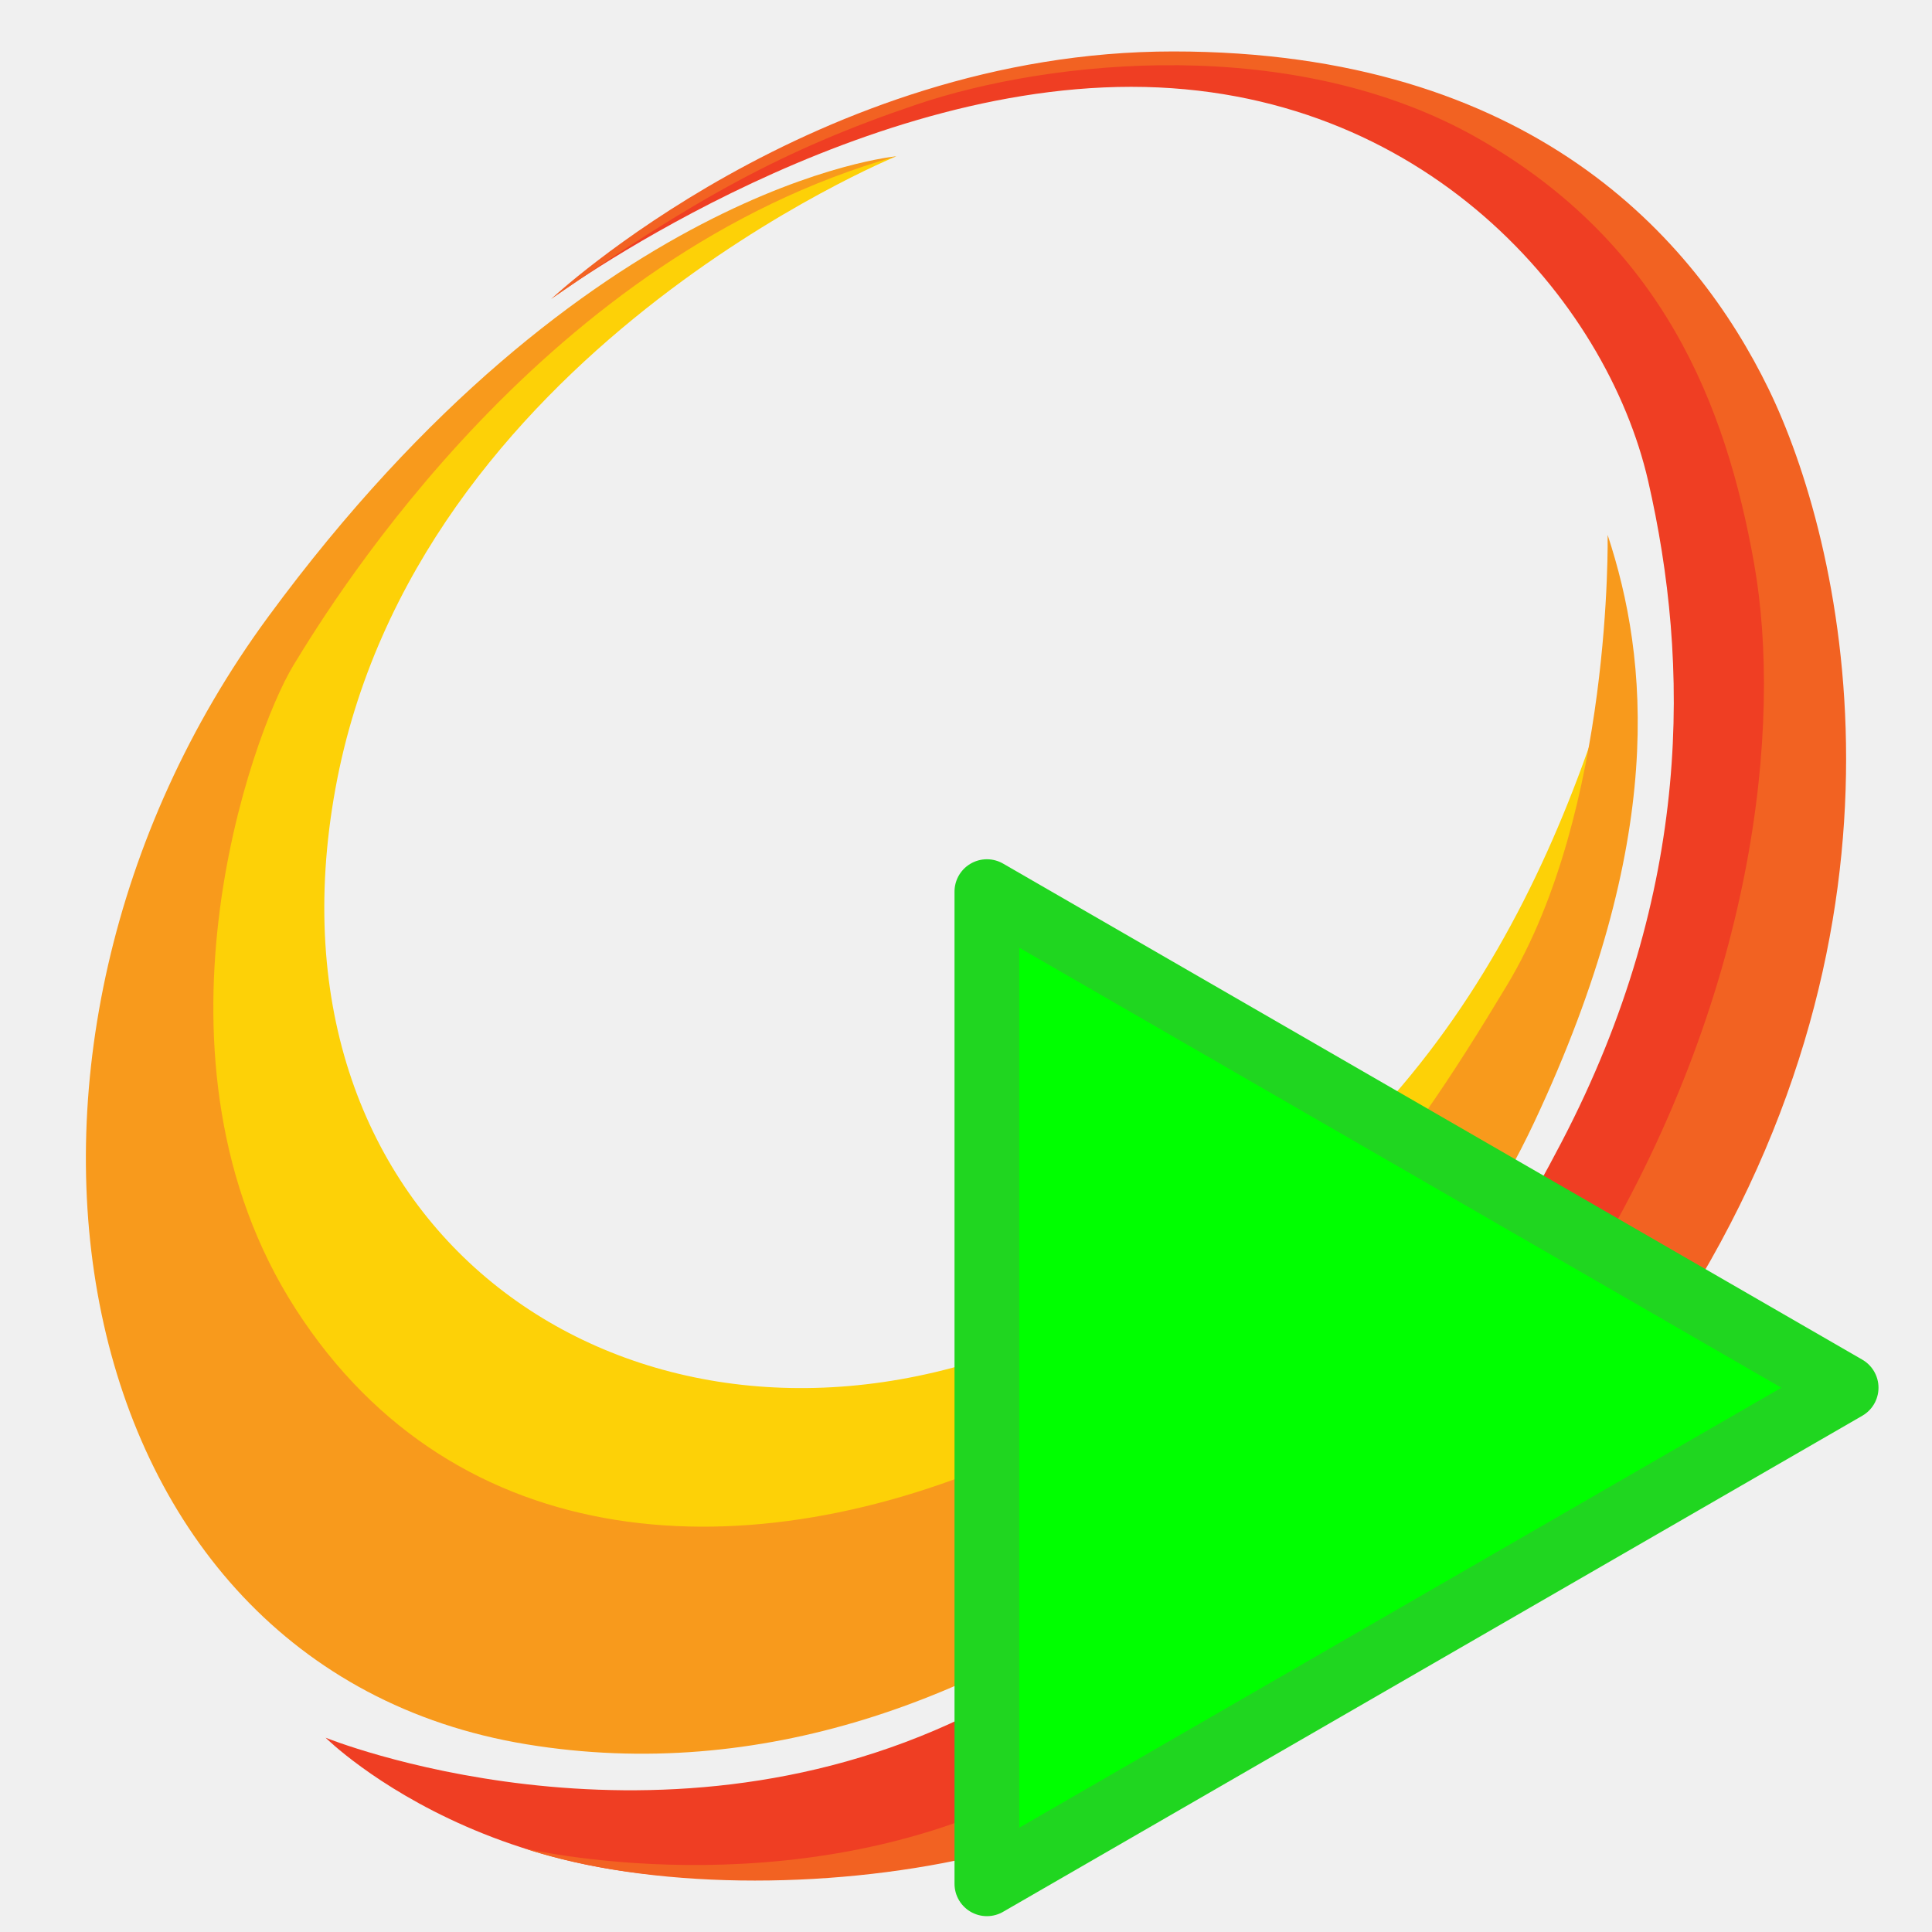
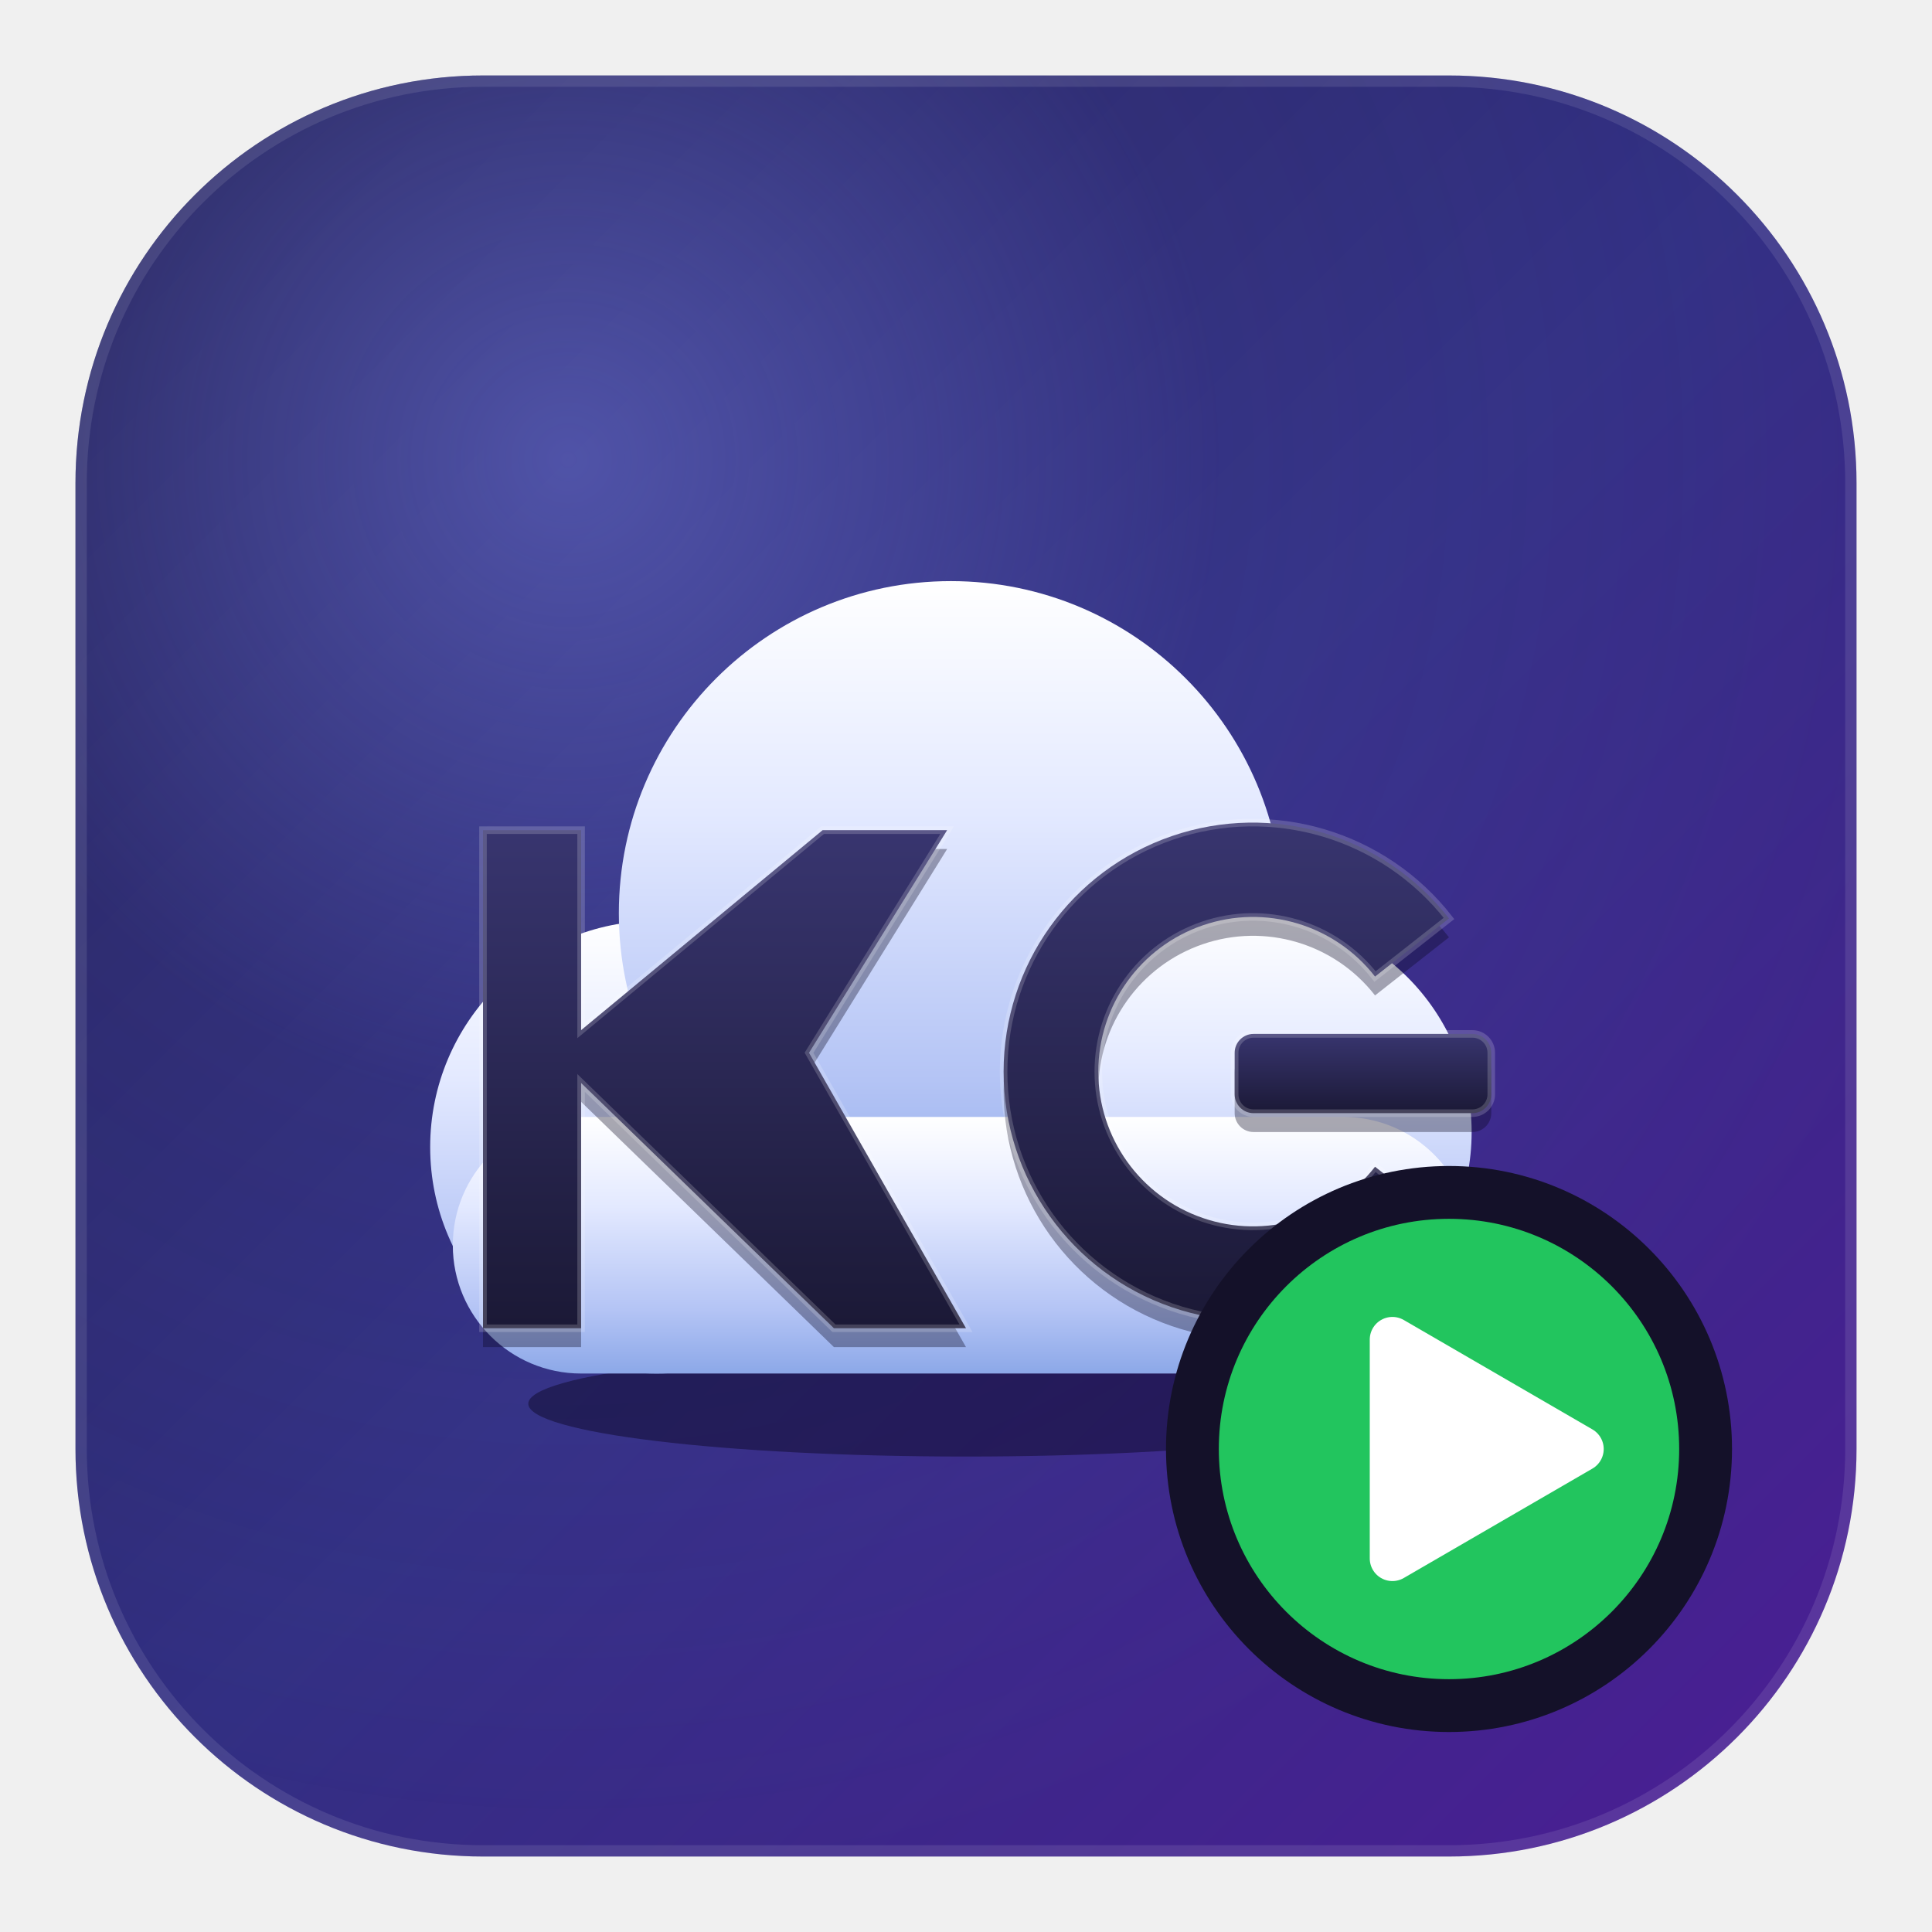
- <svg xmlns="http://www.w3.org/2000/svg" version="1.1" id="KLOUD_GAMES_Logo" x="0px" y="0px" width="256px" height="256px" viewBox="0 0 256 256" style="enable-background:new 0 0 256 256;" xml:space="preserve">
-   <defs id="defs15" />
-   <style type="text/css" id="style2">
- 	.st0{fill:#FDD107;}
- 	.st1{fill:#F89A1C;}
- 	.st2{fill:#EF3E23;}
- 	.st3{fill:#F26222;}
- </style>
-   <path class="st0" d="M118.769,20.712c0,0-63.833,26-74.333,83.833s37.167,91.5,86.333,75.333  s70.333-51,81.833-87c0,0-9.333,100.5-96.167,115.5s-118.167-50-82.167-119.833  C44.269,67.045,80.519,29.629,118.769,20.712z" id="path4" />
-   <path class="st1" d="M118.769,20.712c0,0-41.125,3.667-83.25,61.042s-28.125,139.125,34.25,149.375  s115.875-44.875,133.5-82.375s15.167-61.458,9.75-77.875c0,0,0.667,36.417-13.333,59.667  s-29.75,46.333-65.083,62.167s-74.167,13.75-95.417-19.25s-5.917-76.083-0.292-85.333  S72.394,33.795,118.769,20.712z" id="path6" />
-   <path class="st2" d="M73.019,39.629c0,0,38.125-28.125,76.875-28.125s63,28.25,68.5,52.25s6,54.125-11.5,87.625  s-37.375,56-79.125,76.125s-84.625,2.75-84.625,2.75s25.977,25.875,71.051,16.5  c45.074-9.375,82.241-40.875,98.407-69.5s28.792-57.375,27.667-92.25s-23.75-54.5-31.25-60.25  s-23.188-17.812-58.188-16.562S86.456,29.816,73.019,39.629z" id="path8" />
-   <path class="st3" d="M73.019,39.629c0,0,35-32.812,82.437-32.812s69.188,24.812,78.875,44.688  s21.812,70-12.188,123s-74.625,67.375-93.625,71.625s-42.431,4.269-59.111-1.23  c0,0,35.195,8.397,66.778-7.437s51.667-32.167,74.083-68.833  s25.917-72.75,22.167-93.917s-12.167-42.417-36.5-56.333s-56.729-10.531-74.479-4.531  S91.988,26.41,73.019,39.629z" id="path10" />
-   <path style="fill:#00ff00;stroke:#20d620;stroke-width:7.602;stroke-linecap:round;stroke-linejoin:round;stroke-dasharray:none;stroke-opacity:1;paint-order:normal" id="path508" d="m 150.207,101.166 -50.429,29.115 -50.429,29.115 0,-58.23 0,-58.23 50.429,29.115 z" transform="matrix(1.128827,0,0,1.128827,75.06191,69.67946)" />
+ <svg xmlns="http://www.w3.org/2000/svg" version="1.1" id="KloudGamesLogo" viewBox="0 0 256 256" width="256" height="256">
+   <defs>
+     <linearGradient id="bgGrad" x1="0" y1="0" x2="100%" y2="100%">
+       <stop offset="0" stop-color="#1E1B4B" />
+       <stop offset="0.5" stop-color="#312E81" />
+       <stop offset="1" stop-color="#4C1D95" />
+     </linearGradient>
+     <radialGradient id="bgGlow" cx="28%" cy="22%" r="80%">
+       <stop offset="0" stop-color="#818CF8" stop-opacity="0.45" />
+       <stop offset="0.45" stop-color="#818CF8" stop-opacity="0.08" />
+       <stop offset="1" stop-color="#818CF8" stop-opacity="0" />
+     </radialGradient>
+     <linearGradient id="cloudGrad" x1="0" y1="0" x2="0" y2="1">
+       <stop offset="0" stop-color="#FFFFFF" />
+       <stop offset="0.35" stop-color="#E3E9FF" />
+       <stop offset="0.75" stop-color="#B4C4F5" />
+       <stop offset="1" stop-color="#8CA8E8" />
+     </linearGradient>
+     <linearGradient id="textGrad" x1="0" y1="0" x2="0" y2="1">
+       <stop offset="0" stop-color="#38356F" />
+       <stop offset="1" stop-color="#1B1936" />
+     </linearGradient>
+   </defs>
+   <rect x="10" y="10" width="236" height="236" rx="54" fill="url(#bgGrad)" />
+   <rect x="10" y="10" width="236" height="236" rx="54" fill="url(#bgGlow)" />
+   <rect x="10.75" y="10.75" width="234.5" height="234.5" rx="53.25" fill="none" stroke="#FFFFFF" stroke-opacity="0.10" stroke-width="1.5" />
+   <ellipse cx="128" cy="186" rx="58" ry="7" fill="#0A0620" fill-opacity="0.45" />
+   <g fill="url(#cloudGrad)">
+     <circle cx="87" cy="152" r="30" />
+     <circle cx="126" cy="121" r="44" />
+     <circle cx="166" cy="150" r="29" />
+     <rect x="60" y="148" width="135" height="34" rx="17" />
+   </g>
+   <g fill="#0A0620" fill-opacity="0.35" transform="translate(0 2.5)">
+     <path d="M64 110 h13 v26.5 L109 110 h16.5 L107.2 139.5 L128 176 h-17.5 L77 143.5 V176 H64 Z" />
+     <path d="M192 121.7 A33 33 0 1 0 192 162.3 L182.2 154.6 A20.5 20.5 0 1 1 182.2 129.4 Z" />
+     <rect x="163.6" y="137" width="34" height="10.5" rx="2.5" />
+   </g>
+   <g fill="url(#textGrad)" stroke="#FFFFFF" stroke-opacity="0.18" stroke-width="1">
+     <path d="M64 110 h13 v26.5 L109 110 h16.5 L107.2 139.5 L128 176 h-17.5 L77 143.5 V176 H64 Z" />
+     <path d="M192 121.7 A33 33 0 1 0 192 162.3 L182.2 154.6 A20.5 20.5 0 1 1 182.2 129.4 Z" />
+     <rect x="163.6" y="137" width="34" height="10.5" rx="2.5" />
+   </g>
+   <circle cx="192" cy="192" r="34" fill="#22C55E" stroke="#141129" stroke-width="7" />
+   <path d="M184.5 177.5 L209.5 192 L184.5 206.5 Z" fill="#FFFFFF" stroke="#FFFFFF" stroke-width="6" stroke-linejoin="round" stroke-linecap="round" />
</svg>
